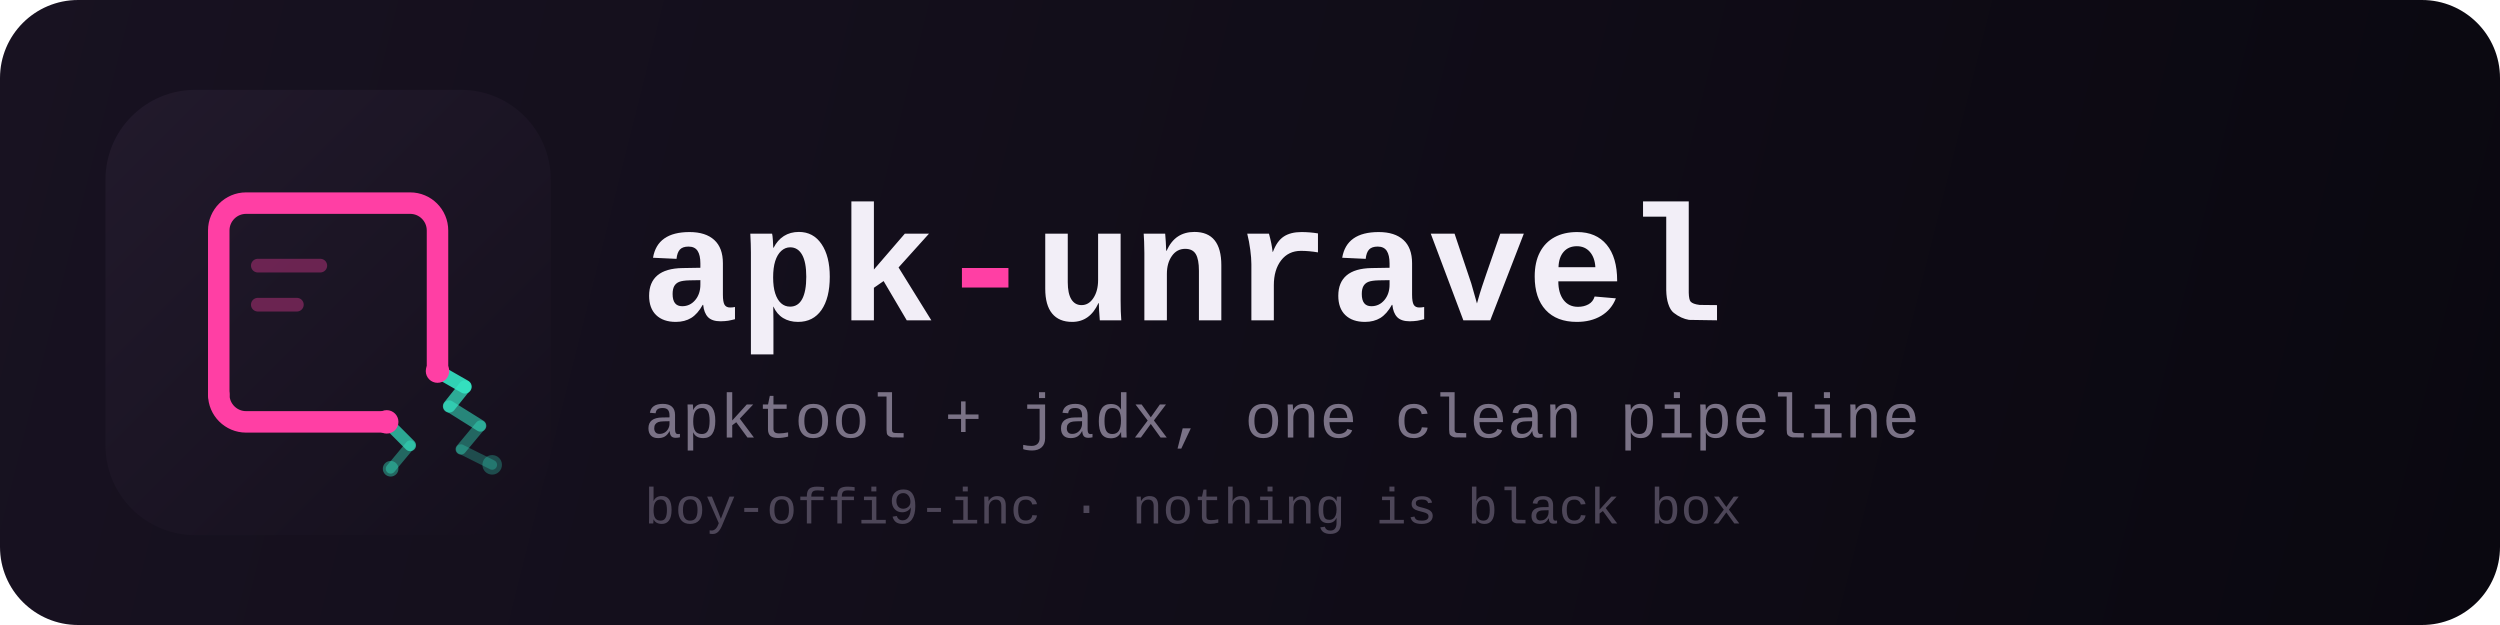
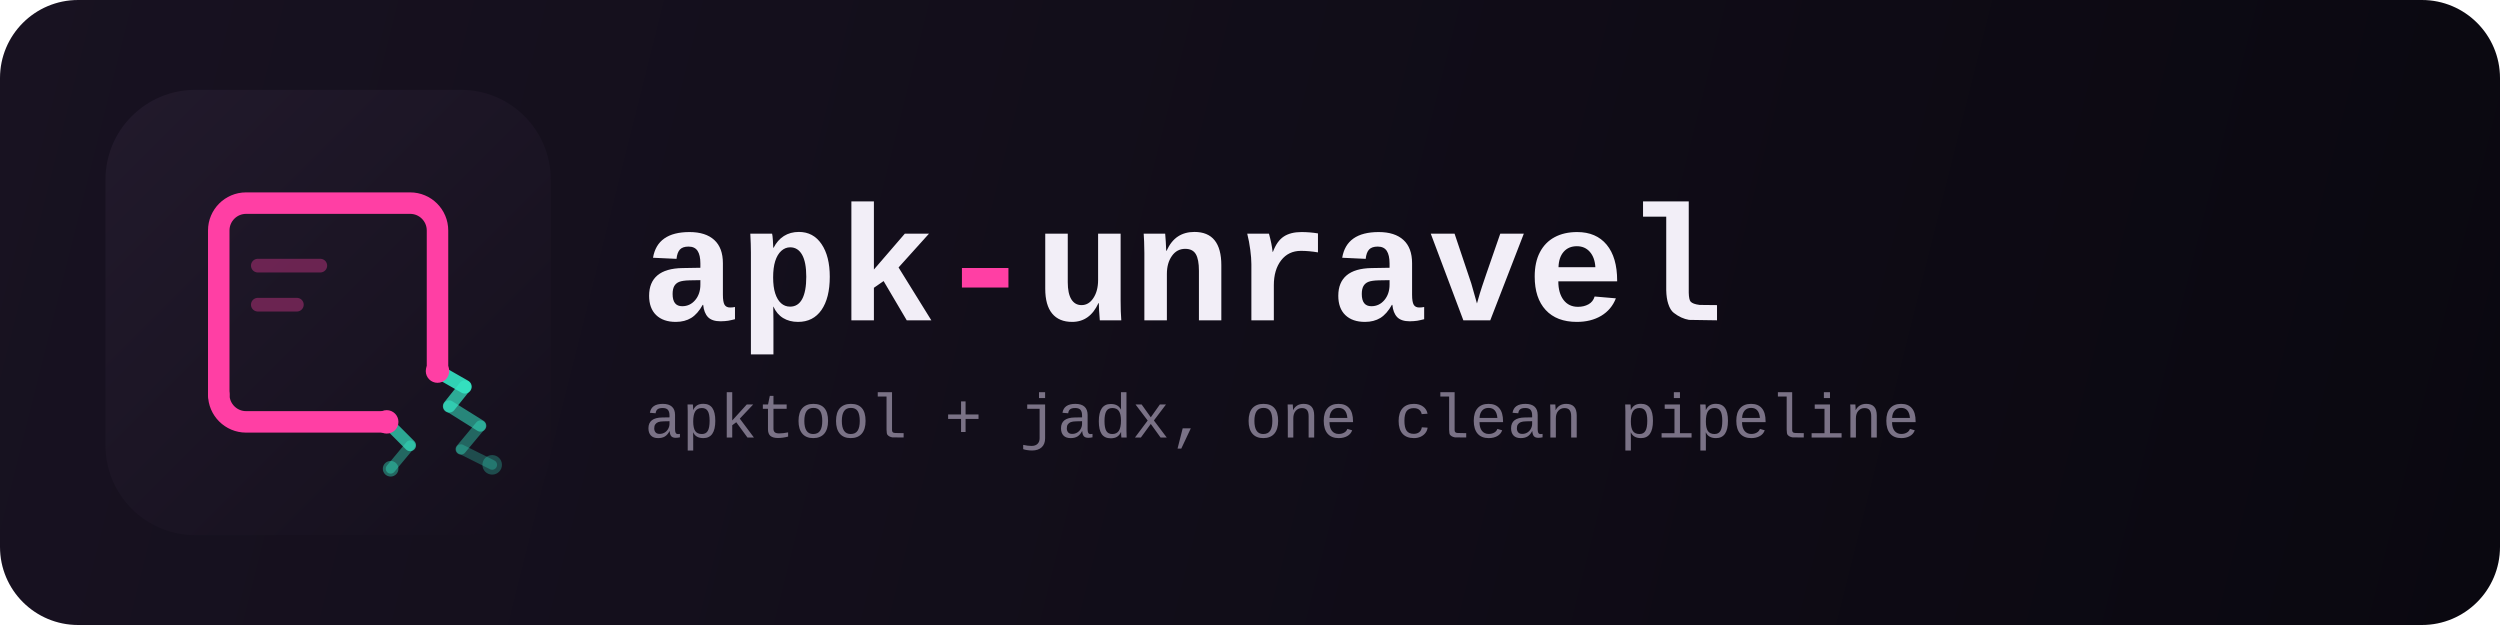
<svg xmlns="http://www.w3.org/2000/svg" width="640" height="160" viewBox="0 0 640 160">
  <defs>
    <linearGradient id="wm-bg" x1="0" y1="0" x2="640" y2="160" gradientUnits="userSpaceOnUse">
      <stop offset="0" stop-color="#181221" />
      <stop offset="1" stop-color="#0a0810" />
    </linearGradient>
    <linearGradient id="wm-icon-bg" x1="0" y1="0" x2="240" y2="240" gradientUnits="userSpaceOnUse">
      <stop offset="0" stop-color="#221a2c" />
      <stop offset="1" stop-color="#140f1c" />
    </linearGradient>
  </defs>
  <rect x="0" y="0" width="640" height="160" rx="20" fill="url(#wm-bg)" />
  <g transform="translate(24,20) scale(0.5)">
    <rect x="6" y="6" width="228" height="228" rx="46" fill="url(#wm-icon-bg)" />
    <path d="M 64 162              L 64 78              A 14 14 0 0 1 78 64              L 162 64              A 14 14 0 0 1 176 78              L 176 150" fill="none" stroke="#ff3fa4" stroke-width="11" stroke-linecap="round" stroke-linejoin="round" />
    <path d="M 150 176              L 78 176              A 14 14 0 0 1 64 162" fill="none" stroke="#ff3fa4" stroke-width="11" stroke-linecap="round" stroke-linejoin="round" />
    <line x1="84" y1="96" x2="116" y2="96" stroke="#ff3fa4" stroke-opacity="0.35" stroke-width="7" stroke-linecap="round" />
    <line x1="84" y1="116" x2="104" y2="116" stroke="#ff3fa4" stroke-opacity="0.35" stroke-width="7" stroke-linecap="round" />
    <line x1="176" y1="150" x2="190" y2="158" stroke="#35e6c4" stroke-opacity="0.9" stroke-width="7" stroke-linecap="round" />
    <line x1="190" y1="158" x2="182" y2="168" stroke="#35e6c4" stroke-opacity="0.72" stroke-width="6.5" stroke-linecap="round" />
    <line x1="182" y1="168" x2="198" y2="178" stroke="#35e6c4" stroke-opacity="0.55" stroke-width="6" stroke-linecap="round" />
    <line x1="198" y1="178" x2="188" y2="190" stroke="#35e6c4" stroke-opacity="0.4" stroke-width="5.5" stroke-linecap="round" />
    <line x1="188" y1="190" x2="204" y2="198" stroke="#35e6c4" stroke-opacity="0.28" stroke-width="5" stroke-linecap="round" />
    <circle cx="204" cy="198" r="5" fill="#35e6c4" fill-opacity="0.28" />
    <line x1="150" y1="176" x2="162" y2="188" stroke="#35e6c4" stroke-opacity="0.7" stroke-width="6" stroke-linecap="round" />
    <line x1="162" y1="188" x2="152" y2="200" stroke="#35e6c4" stroke-opacity="0.4" stroke-width="5" stroke-linecap="round" />
    <circle cx="152" cy="200" r="4" fill="#35e6c4" fill-opacity="0.4" />
    <circle cx="176" cy="150" r="6" fill="#ff3fa4" />
    <circle cx="150" cy="176" r="6" fill="#ff3fa4" />
  </g>
  <text x="164" y="82" font-family="'JetBrains Mono', 'Courier New', monospace" font-size="42" font-weight="700" fill="#f2eef7">apk<tspan fill="#ff3fa4">-</tspan>unravel</text>
  <text x="165" y="112" font-family="'JetBrains Mono', 'Courier New', monospace" font-size="16" fill="#7a7286">apktool + jadx, one clean pipeline</text>
-   <text x="165" y="134" font-family="'JetBrains Mono', 'Courier New', monospace" font-size="13" fill="#4d4658">boy-offi9-inc · nothing is black box</text>
</svg>
